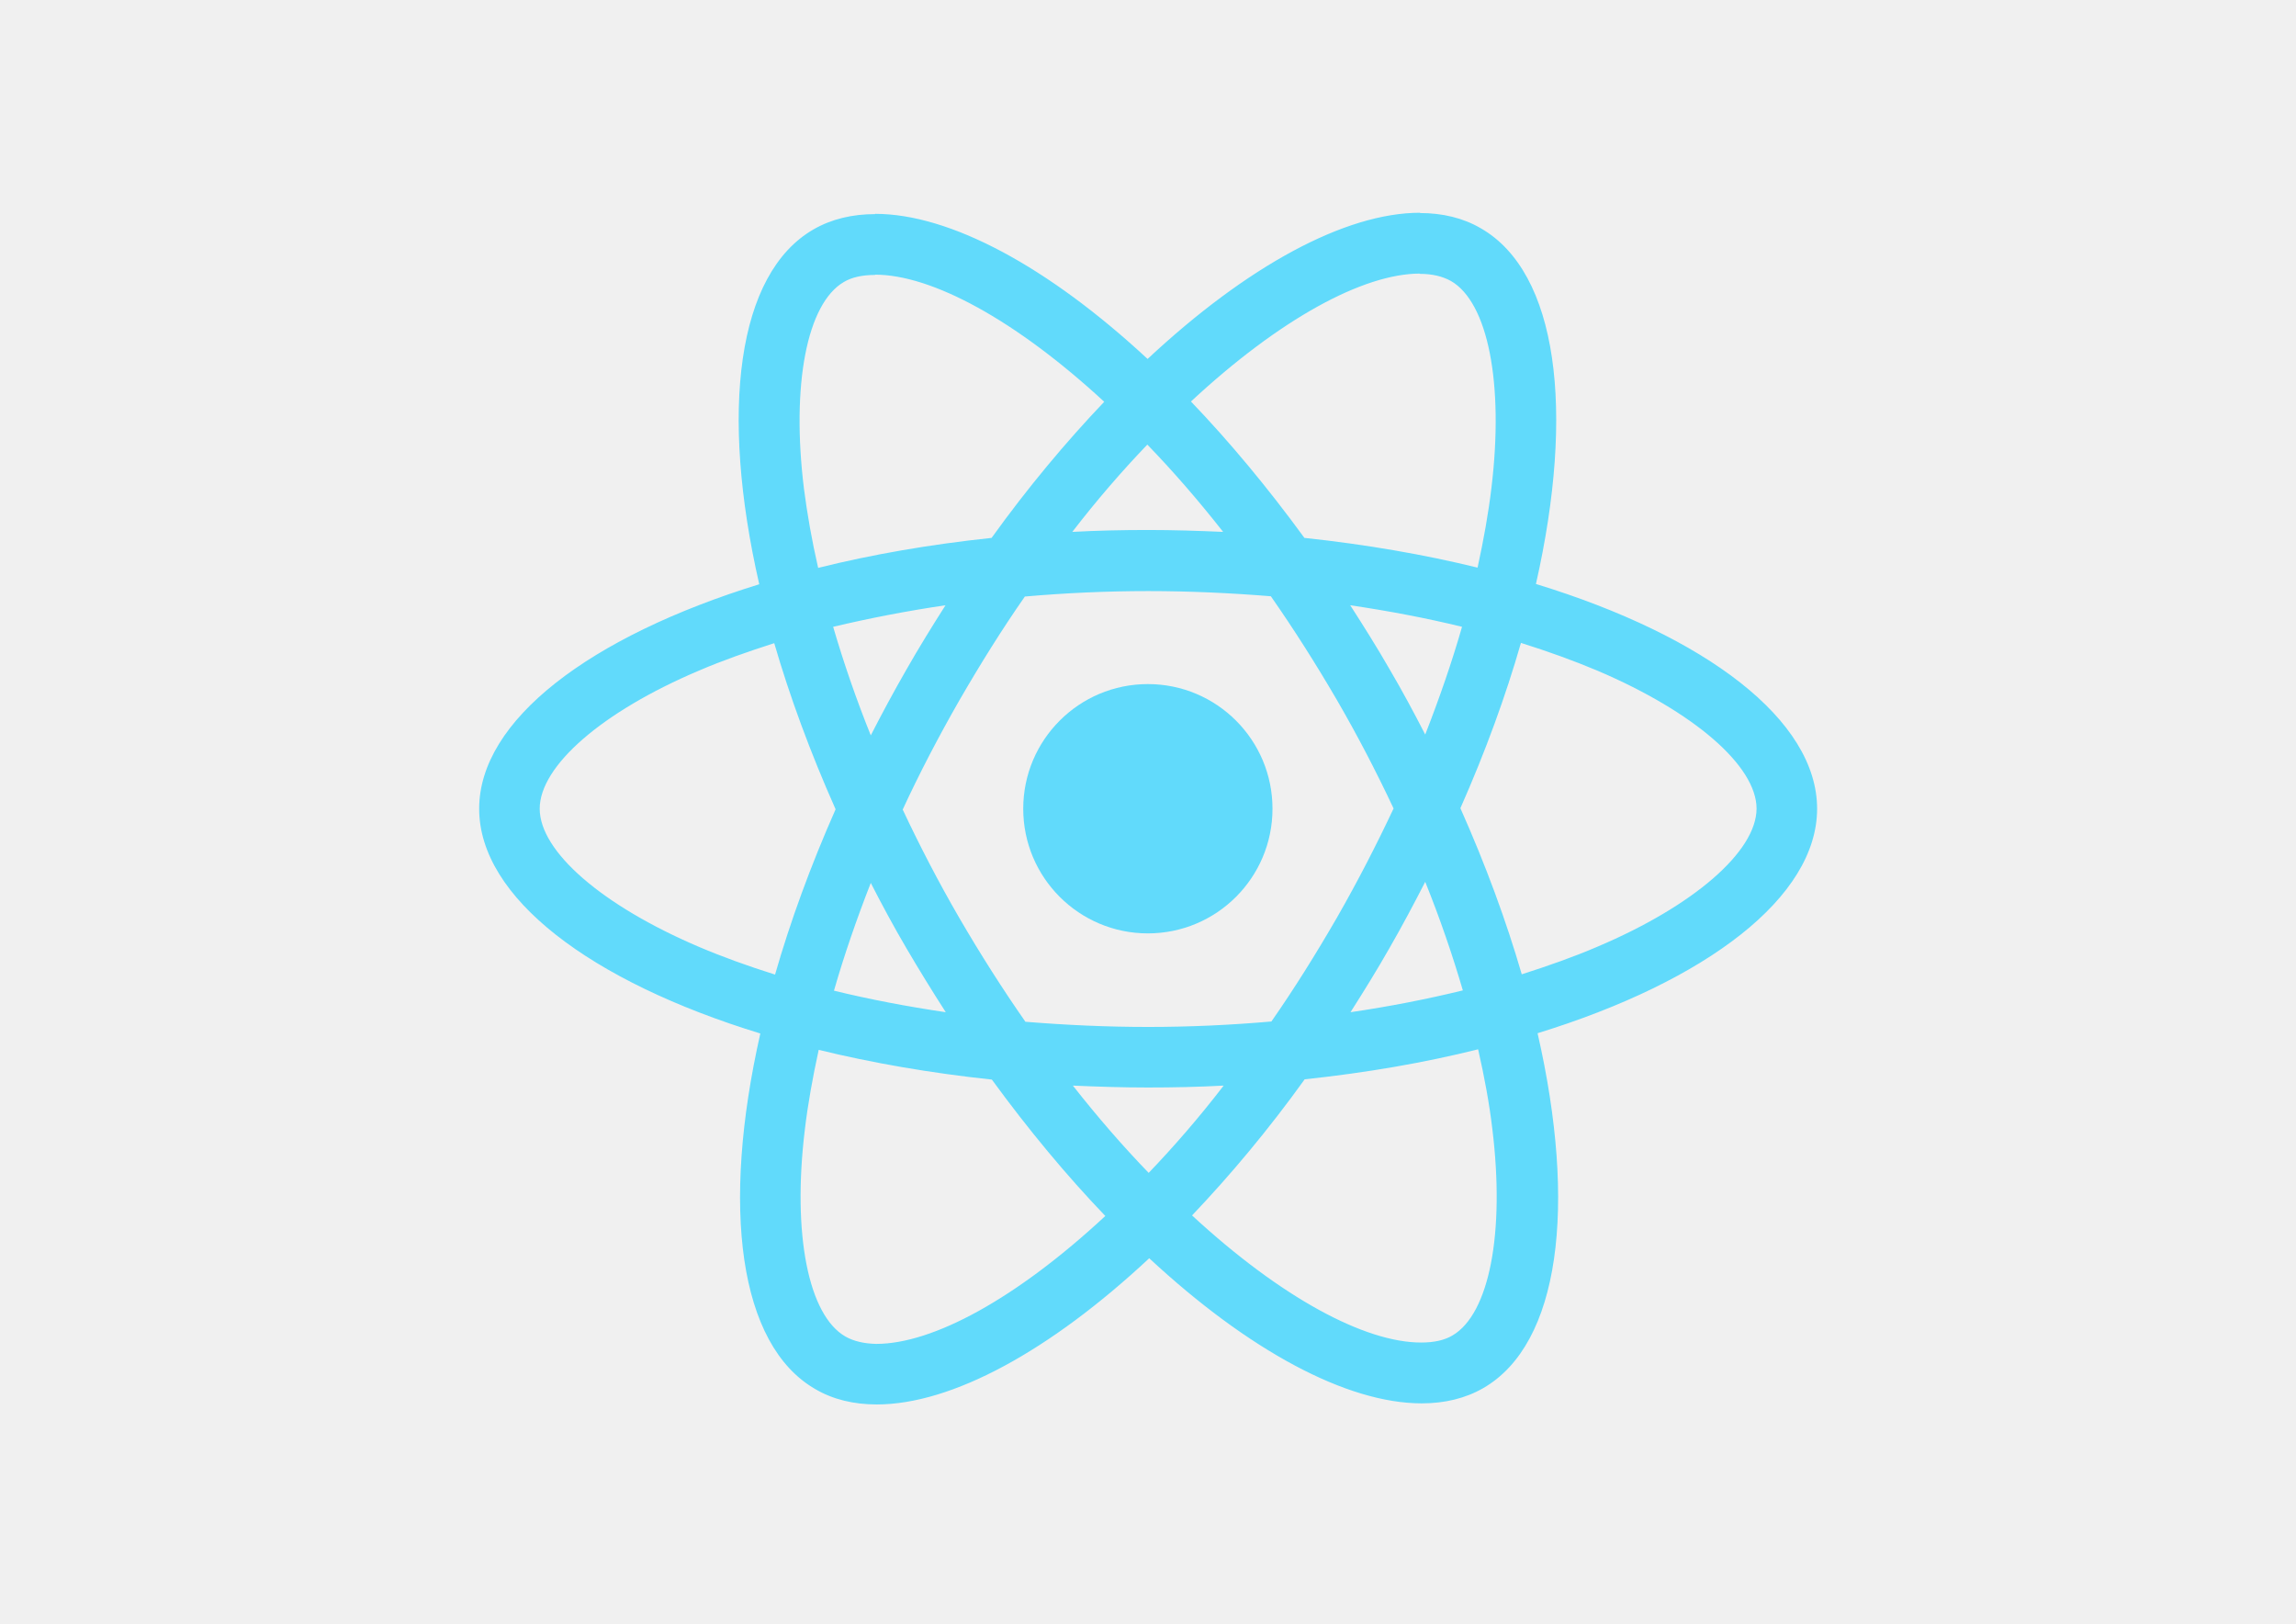
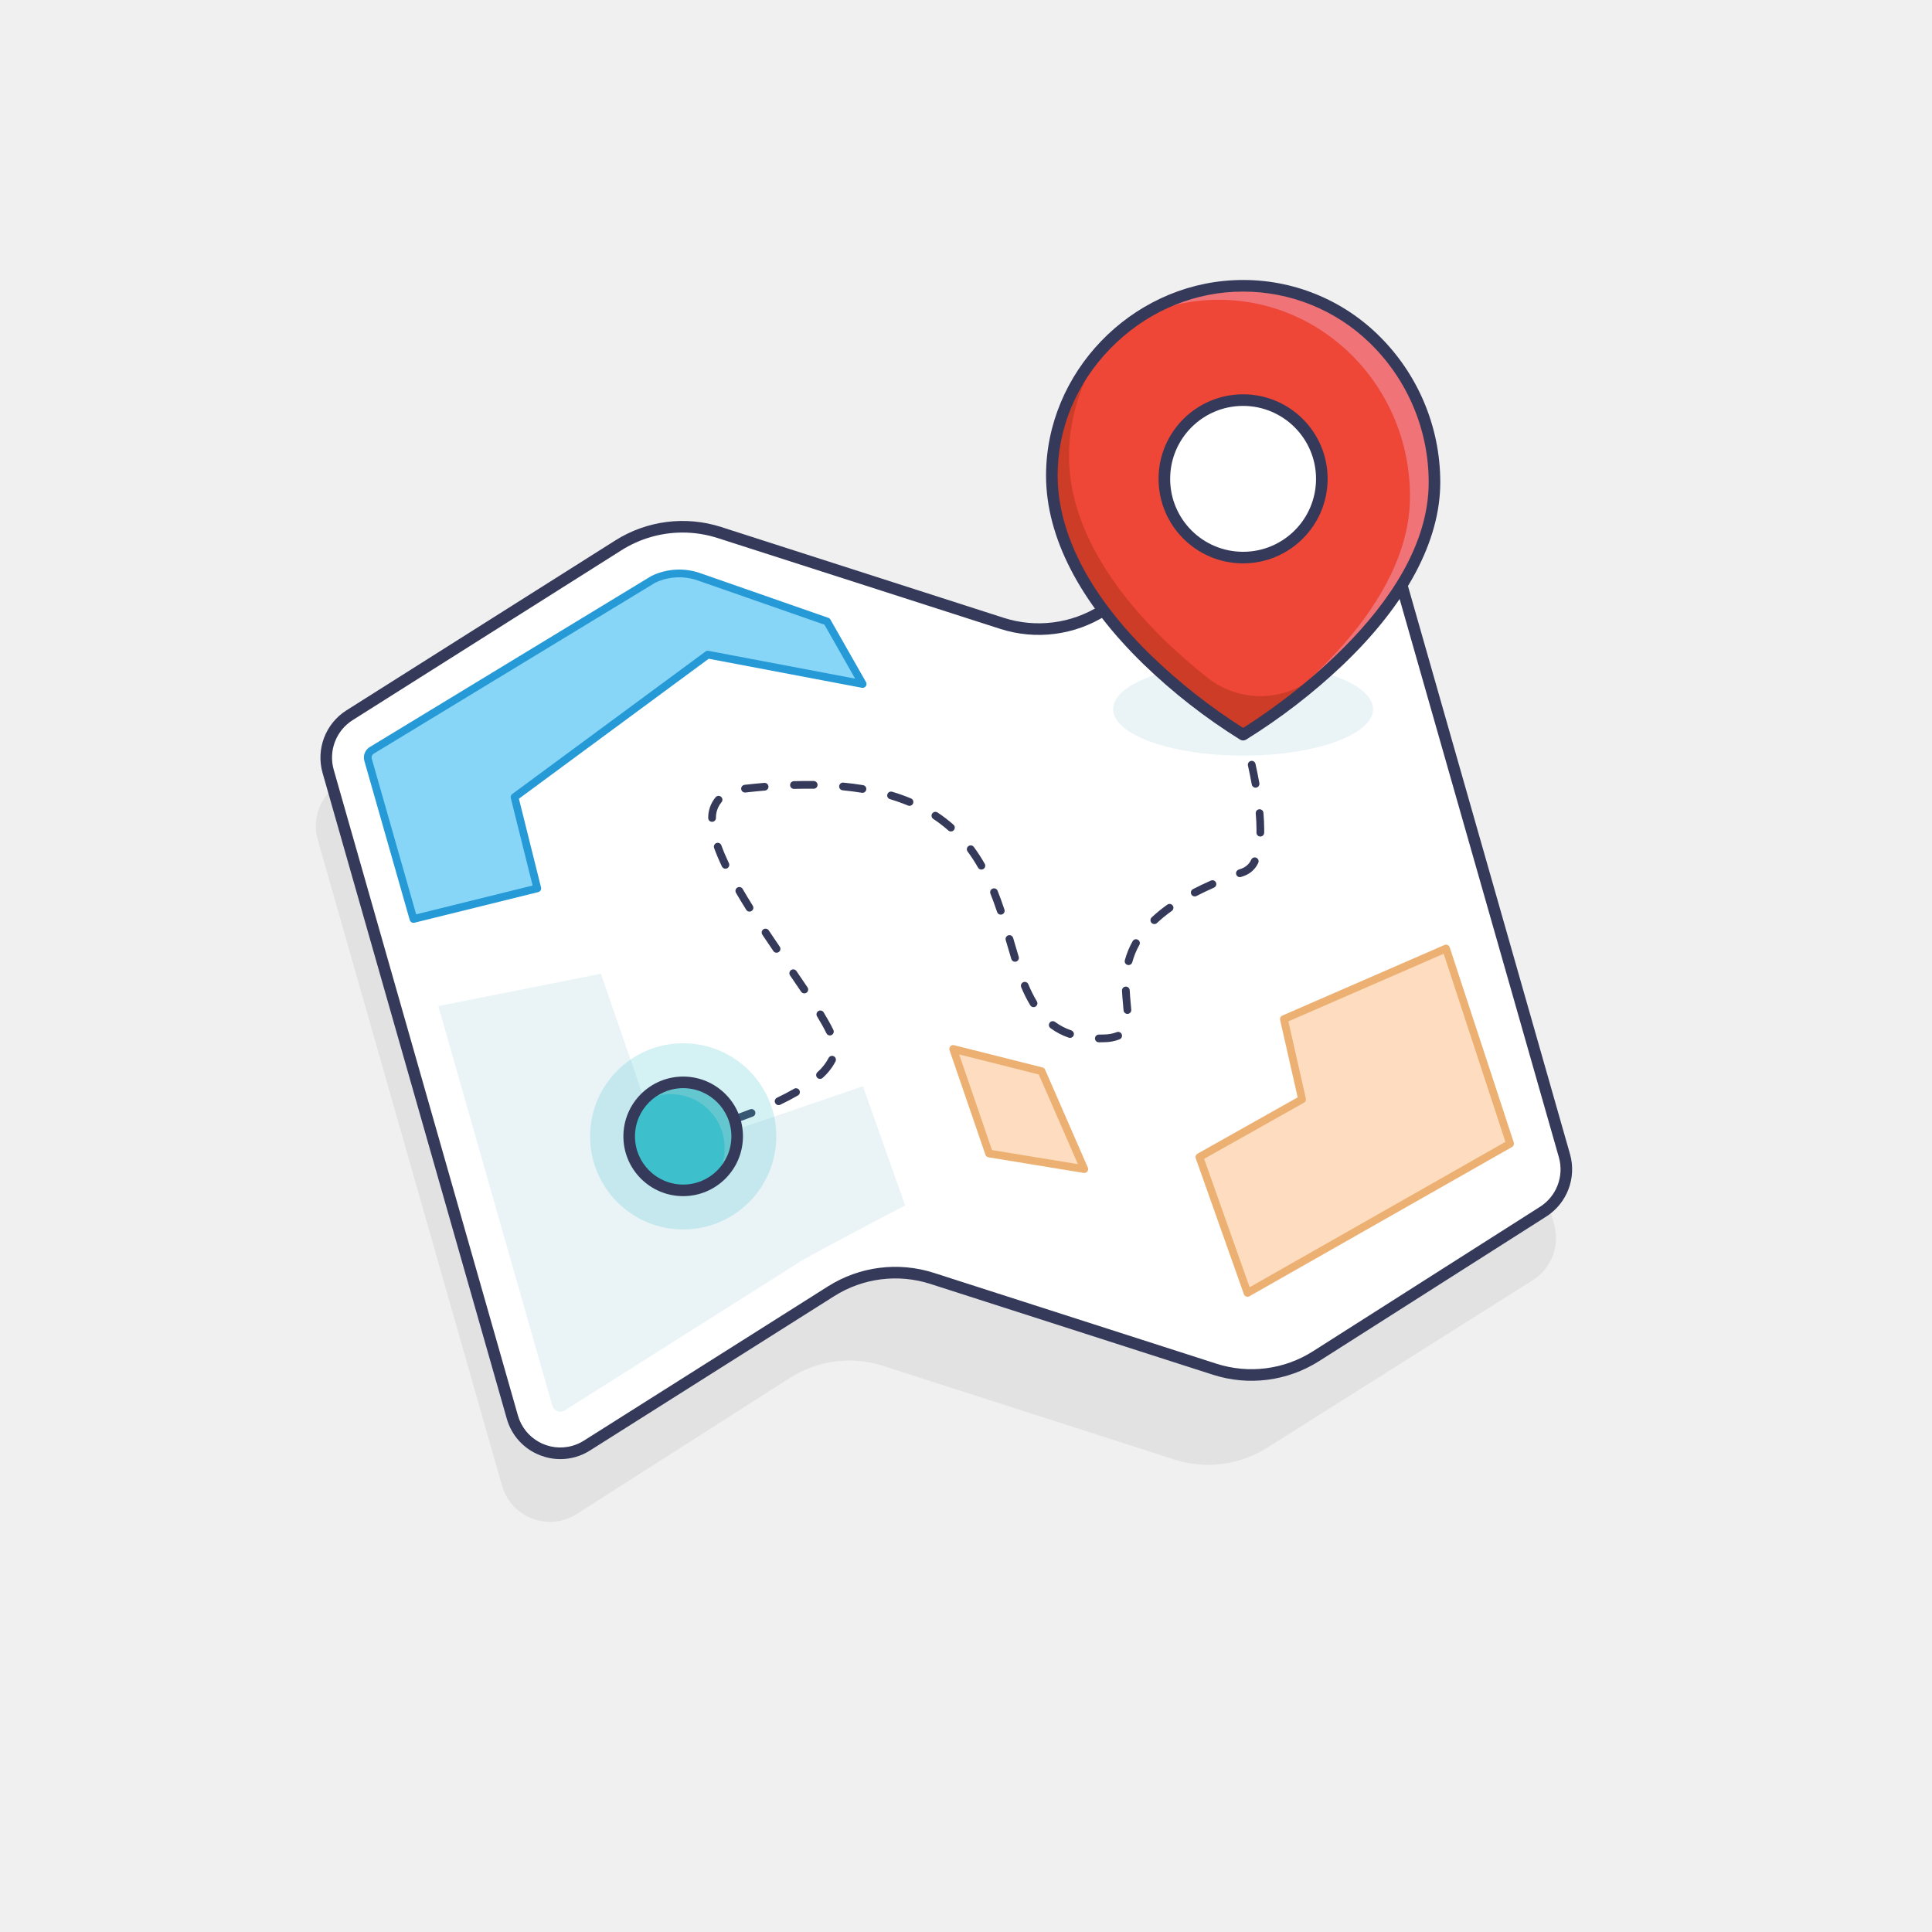
- <svg xmlns="http://www.w3.org/2000/svg" viewBox="0 0 841.9 595.3">
-   <g fill="#61DAFB">
-     <path d="M666.3 296.5c0-32.5-40.7-63.3-103.1-82.4 14.4-63.6 8-114.2-20.2-130.4-6.5-3.8-14.1-5.6-22.4-5.6v22.3c4.6 0 8.3.9 11.4 2.6 13.6 7.8 19.5 37.5 14.9 75.7-1.1 9.4-2.9 19.3-5.1 29.4-19.6-4.8-41-8.5-63.5-10.9-13.5-18.5-27.5-35.3-41.6-50 32.6-30.3 63.2-46.9 84-46.9V78c-27.5 0-63.5 19.6-99.9 53.6-36.4-33.8-72.4-53.2-99.9-53.2v22.3c20.7 0 51.4 16.5 84 46.6-14 14.7-28 31.4-41.3 49.9-22.6 2.4-44 6.1-63.6 11-2.3-10-4-19.7-5.2-29-4.7-38.2 1.1-67.9 14.6-75.8 3-1.8 6.9-2.6 11.5-2.6V78.5c-8.4 0-16 1.8-22.6 5.6-28.1 16.2-34.4 66.7-19.9 130.1-62.2 19.2-102.7 49.9-102.7 82.3 0 32.5 40.7 63.3 103.1 82.4-14.4 63.6-8 114.2 20.2 130.4 6.5 3.8 14.1 5.6 22.5 5.6 27.5 0 63.5-19.6 99.9-53.6 36.4 33.8 72.4 53.2 99.9 53.2 8.4 0 16-1.8 22.6-5.6 28.1-16.2 34.4-66.7 19.9-130.1 62-19.1 102.5-49.9 102.5-82.3zm-130.2-66.7c-3.7 12.9-8.3 26.2-13.5 39.5-4.1-8-8.4-16-13.1-24-4.6-8-9.5-15.8-14.4-23.4 14.2 2.1 27.9 4.7 41 7.9zm-45.8 106.5c-7.8 13.5-15.8 26.3-24.1 38.2-14.9 1.3-30 2-45.2 2-15.1 0-30.2-.7-45-1.9-8.3-11.9-16.4-24.6-24.2-38-7.6-13.1-14.5-26.4-20.8-39.8 6.2-13.4 13.2-26.8 20.7-39.9 7.8-13.5 15.8-26.3 24.1-38.2 14.9-1.3 30-2 45.2-2 15.1 0 30.2.7 45 1.9 8.3 11.9 16.4 24.6 24.2 38 7.6 13.1 14.5 26.4 20.8 39.8-6.3 13.4-13.2 26.8-20.7 39.9zm32.3-13c5.4 13.4 10 26.8 13.8 39.8-13.1 3.2-26.9 5.9-41.2 8 4.9-7.7 9.8-15.6 14.4-23.7 4.6-8 8.9-16.1 13-24.1zM421.2 430c-9.3-9.6-18.6-20.3-27.8-32 9 .4 18.2.7 27.5.7 9.4 0 18.7-.2 27.8-.7-9 11.7-18.3 22.4-27.5 32zm-74.4-58.9c-14.2-2.1-27.9-4.7-41-7.9 3.7-12.9 8.3-26.2 13.5-39.5 4.1 8 8.4 16 13.1 24 4.7 8 9.5 15.8 14.4 23.4zM420.7 163c9.3 9.6 18.6 20.3 27.8 32-9-.4-18.2-.7-27.5-.7-9.4 0-18.7.2-27.8.7 9-11.7 18.3-22.4 27.5-32zm-74 58.9c-4.9 7.7-9.8 15.6-14.4 23.7-4.6 8-8.9 16-13 24-5.4-13.4-10-26.8-13.8-39.8 13.1-3.1 26.9-5.8 41.2-7.9zm-90.5 125.2c-35.4-15.1-58.3-34.9-58.3-50.6 0-15.7 22.9-35.6 58.3-50.6 8.6-3.7 18-7 27.7-10.1 5.7 19.6 13.2 40 22.5 60.9-9.2 20.8-16.6 41.1-22.2 60.6-9.9-3.1-19.3-6.5-28-10.2zM310 490c-13.6-7.8-19.5-37.5-14.9-75.7 1.1-9.4 2.9-19.3 5.1-29.4 19.6 4.8 41 8.5 63.5 10.9 13.5 18.5 27.5 35.3 41.6 50-32.6 30.3-63.2 46.9-84 46.9-4.5-.1-8.3-1-11.3-2.7zm237.2-76.2c4.7 38.2-1.1 67.9-14.6 75.8-3 1.8-6.9 2.6-11.5 2.6-20.7 0-51.4-16.5-84-46.6 14-14.7 28-31.4 41.3-49.9 22.6-2.4 44-6.1 63.6-11 2.3 10.1 4.1 19.8 5.2 29.1zm38.5-66.7c-8.6 3.7-18 7-27.7 10.1-5.7-19.6-13.2-40-22.5-60.9 9.2-20.8 16.6-41.1 22.2-60.6 9.9 3.1 19.3 6.5 28.1 10.2 35.4 15.1 58.3 34.9 58.3 50.6-.1 15.7-23 35.6-58.4 50.6zM320.8 78.4z" />
-     <circle cx="420.9" cy="296.5" r="45.7" />
-     <path d="M520.5 78.1z" />
-   </g>
+ <svg xmlns="http://www.w3.org/2000/svg" version="1.1" id="Layer_1" x="0px" y="0px" viewBox="0 0 1000 1000" enable-background="new 0 0 1000 1000" xml:space="preserve" width="1000px" height="1000px">
+   <path opacity="0.4" fill="#CCCDCF" enable-background="new    " d="M793.432,662.59L655.74,749.421  c-14.256,8.991-31.763,11.205-47.809,6.048L457,706.953c-16.15-5.191-33.773-2.912-48.072,6.215l-110.5,70.537  c-12.049,7.613-27.988,4.017-35.6-8.032c-1.314-2.08-2.324-4.338-3-6.704l-95.37-334.34c-3.14-11.011,1.351-22.776,11.03-28.893  l139.16-87.949c15.618-9.871,34.81-12.308,52.4-6.655L513.163,358.1c17.655,5.675,36.92,3.198,52.566-6.758l104.638-66.589  c12.025-7.651,27.976-4.106,35.627,7.919c1.336,2.099,2.361,4.381,3.044,6.774l95.355,334.294  C807.526,644.723,803.067,656.458,793.432,662.59z" />
+   <path fill="#FFFFFF" d="M798.808,627.107L681.23,701.929c-15.646,9.956-34.911,12.433-52.566,6.758l-146.125-46.968  c-17.59-5.653-36.781-3.216-52.4,6.654L303.8,748.222c-12.049,7.613-27.988,4.017-35.6-8.032c-1.314-2.08-2.324-4.338-3-6.704  l-95.369-334.34c-3.141-11.011,1.35-22.775,11.029-28.893L320.013,282.3c15.619-9.87,34.81-12.307,52.4-6.654l146.124,46.969  c17.655,5.675,36.921,3.198,52.566-6.759l104.638-66.588c12.025-7.651,27.976-4.106,35.627,7.919  c1.336,2.099,2.361,4.381,3.044,6.774l95.355,334.292C812.902,609.236,808.444,620.974,798.808,627.107z" />
+   <path fill="#EAF4F7" d="M468.513,623.926L446.65,562.24l-103.319,35.371l-32.307-93.606l-84.151,16.748l59,206.834  c0.536,1.864,2.245,3.145,4.184,3.137c0.801-0.003,1.583-0.24,2.251-0.681l120.114-75.913  C411.9,653.519,468.513,623.926,468.513,623.926z" />
+   <path fill="#363A5A" d="M290.059,755.24c-3.53-0.005-7.029-0.656-10.325-1.921c-8.502-3.203-14.973-10.261-17.427-19.009  l-95.369-334.341c-3.45-12.289,1.55-25.388,12.311-32.252l139.161-87.949c16.363-10.368,36.488-12.924,54.923-6.975l146.124,46.969  c16.804,5.425,35.152,3.066,50.037-6.433l104.639-66.588c13.421-8.542,31.225-4.586,39.767,8.835  c1.492,2.344,2.637,4.892,3.399,7.565l95.355,334.293c3.435,12.256-1.529,25.319-12.236,32.2L682.84,704.46  c-16.389,10.46-36.592,13.058-55.094,7.084l-146.125-46.969c-16.742-5.404-35.021-3.083-49.881,6.334L305.4,750.758  C300.815,753.677,295.494,755.232,290.059,755.24z M353.3,275.645c-11.218,0.003-22.204,3.192-31.68,9.195l-139.166,87.949  c-8.52,5.434-12.478,15.805-9.747,25.534l95.369,334.34c3.455,12.112,16.074,19.131,28.187,15.676  c2.093-0.597,4.09-1.49,5.929-2.653l126.343-79.849c16.362-10.368,36.487-12.924,54.922-6.975l146.125,46.969  c16.804,5.426,35.153,3.067,50.037-6.434L797.2,624.575l1.611,2.531l-1.611-2.531c8.48-5.449,12.411-15.795,9.688-25.5  l-95.359-334.288c-3.454-12.113-16.073-19.132-28.186-15.678c-2.116,0.603-4.133,1.51-5.989,2.691l-104.639,66.591  c-16.389,10.46-36.592,13.057-55.094,7.083L371.5,278.505C365.619,276.612,359.478,275.647,353.3,275.645z" />
+   <path fill="#363A5A" d="M360.065,587.576c-1.105-0.001-1.999-0.897-1.998-2.002c0.001-0.91,0.617-1.705,1.498-1.934  c0.018,0,1.8-0.471,4.754-1.334c1.06-0.31,2.171,0.298,2.482,1.359s-0.298,2.171-1.359,2.482c-3.013,0.88-4.794,1.345-4.869,1.365  C360.407,587.554,360.236,587.576,360.065,587.576z" />
+   <path fill="#363A5A" d="M379.416,581.573c-1.105,0-2-0.896-2-2c0-0.851,0.539-1.609,1.343-1.889c3.269-1.137,6.462-2.313,9.488-3.5  c1.029-0.402,2.189,0.107,2.591,1.136c0.402,1.029-0.107,2.189-1.136,2.591c-3.073,1.2-6.312,2.393-9.629,3.546  C379.862,581.532,379.64,581.572,379.416,581.573z M403,572c-1.105-0.003-1.997-0.901-1.994-2.006  c0.002-0.765,0.44-1.461,1.128-1.794c3.2-1.537,6.19-3.1,8.883-4.659c0.957-0.552,2.18-0.224,2.733,0.733  c0.552,0.957,0.224,2.18-0.733,2.732c-2.78,1.6-5.859,3.219-9.153,4.8C403.594,571.934,403.299,572.001,403,572z M424.438,558.435  c-1.105-0.001-1.999-0.897-1.999-2.001c0-0.557,0.233-1.089,0.642-1.467c2.37-2.075,4.337-4.57,5.8-7.359  c0.492-0.989,1.693-1.391,2.682-0.899c0.973,0.485,1.381,1.658,0.918,2.642c-1.68,3.24-3.947,6.14-6.685,8.553  c-0.368,0.343-0.853,0.534-1.357,0.534L424.438,558.435z M568.979,539.5h-0.222c-1.105,0-2-0.895-2-2s0.895-2,2-2h0.249  c0.842,0,1.728-0.018,2.636-0.055c2.154-0.009,4.289-0.41,6.3-1.182c1.01-0.448,2.191,0.007,2.639,1.017  c0.448,1.01-0.007,2.191-1.016,2.639c-2.47,0.987-5.104,1.504-7.764,1.522C570.841,539.48,569.9,539.5,568.979,539.5z   M553.846,537.22c-0.222,0-0.442-0.037-0.651-0.11c-3.375-1.149-6.556-2.806-9.432-4.913c-0.906-0.632-1.128-1.879-0.495-2.785  c0.632-0.906,1.879-1.128,2.785-0.495c0.028,0.019,0.055,0.039,0.082,0.06c2.551,1.866,5.37,3.333,8.362,4.35  c1.045,0.356,1.604,1.493,1.248,2.538C555.467,536.677,554.703,537.222,553.846,537.22L553.846,537.22z M429.546,535.948  c-0.768-0.001-1.468-0.442-1.8-1.135c-1.179-2.456-2.763-5.316-4.845-8.744c-0.573-0.944-0.272-2.175,0.672-2.748  c0.944-0.573,2.175-0.272,2.748,0.672l0,0c2.149,3.541,3.8,6.515,5.031,9.09c0.478,0.996,0.058,2.191-0.938,2.668  c-0.269,0.129-0.563,0.196-0.862,0.197H429.546z M583.546,524.801c-1.044-0.001-1.912-0.806-1.992-1.847  c-0.08-1.049-0.183-2.142-0.288-3.275c-0.206-2.2-0.419-4.478-0.53-6.931c-0.05-1.105,0.804-2.041,1.909-2.091  s2.041,0.804,2.091,1.909c0.107,2.358,0.315,4.585,0.516,6.741c0.108,1.156,0.212,2.271,0.294,3.34  c0.085,1.101-0.739,2.063-1.84,2.148c0,0-0.001,0-0.001,0c-0.064,0.005-0.116,0.005-0.167,0.005L583.546,524.801z M534.967,521.301  c-0.7,0.001-1.35-0.365-1.713-0.964c-1.79-2.992-3.355-6.113-4.683-9.337c-0.427-1.019,0.054-2.191,1.073-2.618  c1.019-0.427,2.191,0.054,2.617,1.073c1.248,3.045,2.722,5.993,4.407,8.819c0.572,0.945,0.27,2.175-0.675,2.747  c-0.312,0.189-0.67,0.289-1.034,0.289L534.967,521.301z M416.316,514.178c-0.667,0.001-1.29-0.331-1.662-0.885  c-1.825-2.716-3.743-5.53-5.719-8.415c-0.625-0.911-0.392-2.156,0.519-2.781c0.911-0.625,2.156-0.392,2.781,0.519  c1.983,2.9,3.909,5.721,5.739,8.446c0.616,0.917,0.373,2.159-0.544,2.776C417.101,514.059,416.713,514.178,416.316,514.178  L416.316,514.178z M584.142,499.522c-1.105,0.001-2.001-0.894-2.001-1.999c0-0.175,0.023-0.35,0.068-0.519  c0.927-3.439,2.284-6.747,4.038-9.846c0.543-0.962,1.763-1.301,2.725-0.758c0.962,0.543,1.301,1.763,0.758,2.725l0,0  c-1.589,2.806-2.818,5.802-3.658,8.915c-0.233,0.878-1.029,1.489-1.938,1.487L584.142,499.522z M525.374,497.808  c-0.879-0.001-1.654-0.575-1.911-1.415c-0.866-2.827-1.711-5.722-2.568-8.661l-0.332-1.138c-0.31-1.06,0.299-2.171,1.359-2.481  c1.06-0.31,2.171,0.299,2.481,1.36l0.332,1.139c0.852,2.921,1.692,5.8,2.552,8.611c0.323,1.056-0.271,2.174-1.328,2.498  C525.77,497.779,525.572,497.808,525.374,497.808L525.374,497.808z M401.946,493.131c-0.663,0.001-1.283-0.326-1.656-0.874  c-1.9-2.8-3.817-5.626-5.71-8.467c-0.612-0.92-0.364-2.161,0.556-2.774s2.161-0.364,2.774,0.556c1.885,2.83,3.789,5.648,5.687,8.433  c0.622,0.913,0.386,2.157-0.527,2.779C402.739,493.01,402.347,493.131,401.946,493.131L401.946,493.131z M597.484,478.287  c-1.105,0.001-2.001-0.894-2.002-1.998c-0.001-0.552,0.227-1.08,0.63-1.459c2.544-2.376,5.246-4.576,8.088-6.586  c0.9-0.641,2.149-0.431,2.789,0.469s0.431,2.149-0.469,2.789l0,0c-2.694,1.904-5.255,3.989-7.666,6.241  c-0.372,0.353-0.866,0.55-1.379,0.549L597.484,478.287z M517.999,473.424c-0.862,0.001-1.628-0.55-1.9-1.368  c-1.15-3.451-2.276-6.545-3.441-9.46c-0.434-1.016,0.039-2.191,1.055-2.624c1.016-0.434,2.191,0.039,2.624,1.055  c0.012,0.028,0.023,0.056,0.034,0.085c1.2,2.988,2.348,6.155,3.523,9.681c0.349,1.048-0.218,2.18-1.266,2.53  c-0.205,0.068-0.419,0.103-0.635,0.102H517.999z M387.94,471.847c-0.691,0.001-1.334-0.355-1.7-0.941  c-1.921-3.075-3.7-6.029-5.3-8.779c-0.555-0.955-0.23-2.179,0.725-2.734s2.179-0.23,2.734,0.725c1.576,2.713,3.337,5.63,5.235,8.669  c0.585,0.937,0.301,2.171-0.636,2.756C388.681,471.741,388.314,471.847,387.94,471.847z M618.402,463.985  c-1.105,0.002-2.002-0.892-2.003-1.997c-0.001-0.748,0.415-1.434,1.078-1.778c2.907-1.511,6.034-3,9.294-4.438  c1.015-0.437,2.191,0.032,2.628,1.047c0.432,1.004-0.022,2.168-1.019,2.615c-3.18,1.4-6.227,2.853-9.058,4.325  c-0.286,0.151-0.605,0.23-0.928,0.231L618.402,463.985z M641.761,454.002c-1.105-0.001-1.999-0.897-1.999-2.001  c0.001-0.845,0.532-1.599,1.329-1.883c0.55-0.196,1.106-0.391,1.667-0.586c2.181-0.824,3.945-2.483,4.9-4.61  c0.484-0.993,1.682-1.405,2.674-0.92s1.405,1.682,0.92,2.674c-0.014,0.028-0.028,0.056-0.043,0.083  c-1.423,3.039-3.987,5.393-7.136,6.552c-0.554,0.192-1.1,0.383-1.639,0.575c-0.219,0.08-0.449,0.121-0.682,0.121L641.761,454.002z   M507.97,450.086c-0.72,0-1.384-0.386-1.74-1.012c-1.63-2.877-3.432-5.653-5.395-8.314c-0.658-0.888-0.471-2.141,0.417-2.798  s2.141-0.471,2.798,0.417c2.056,2.791,3.943,5.704,5.65,8.721c0.546,0.96,0.211,2.181-0.749,2.727  c-0.301,0.171-0.641,0.261-0.988,0.262L507.97,450.086z M375.475,449.638c-0.772,0.001-1.475-0.443-1.807-1.14  c-1.62-3.4-2.978-6.617-4.038-9.566c-0.384-1.036,0.144-2.187,1.18-2.571c1.036-0.384,2.187,0.144,2.571,1.18  c0.005,0.013,0.009,0.025,0.014,0.038c1.015,2.824,2.322,5.919,3.885,9.2c0.475,0.997,0.052,2.191-0.945,2.666c0,0,0,0,0,0  c-0.27,0.131-0.567,0.199-0.867,0.198L375.475,449.638z M652.34,432.987h-0.04c-1.104-0.022-1.981-0.936-1.959-2.04  c0,0,0-0.001,0-0.001c0.011-0.508,0.016-1.02,0.016-1.536c0-2.576-0.132-5.408-0.393-8.417c-0.071-1.102,0.765-2.053,1.867-2.124  c1.068-0.069,2,0.715,2.117,1.778c0.272,3.124,0.409,6.072,0.409,8.763c0,0.544-0.005,1.083-0.016,1.618  C654.319,432.117,653.429,432.988,652.34,432.987z M492.191,430.358c-0.488,0.001-0.959-0.177-1.325-0.5  c-2.459-2.176-5.068-4.176-7.807-5.986c-0.921-0.609-1.174-1.851-0.565-2.772s1.851-1.174,2.772-0.565l0,0  c2.895,1.915,5.653,4.029,8.253,6.329c0.828,0.731,0.908,1.994,0.177,2.823c-0.381,0.432-0.929,0.679-1.505,0.677L492.191,430.358z   M368.567,425.372H368.5c-1.104-0.035-1.97-0.959-1.935-2.063c0,0,0-0.001,0-0.001c-0.018-3.886,1.334-7.655,3.819-10.643  c0.705-0.85,1.966-0.968,2.816-0.263c0.85,0.705,0.968,1.966,0.263,2.816c-0.021,0.026-0.044,0.051-0.066,0.076  c-1.881,2.292-2.885,5.178-2.834,8.143C370.528,424.515,369.645,425.37,368.567,425.372L368.567,425.372z M470.756,417.109  c-0.264,0-0.525-0.052-0.769-0.154c-3.054-1.267-6.173-2.373-9.343-3.312c-1.059-0.315-1.661-1.429-1.346-2.488  s1.429-1.661,2.488-1.346c3.305,0.98,6.556,2.133,9.74,3.454c1.02,0.425,1.501,1.596,1.076,2.616  C472.292,416.624,471.563,417.109,470.756,417.109z M446.407,410.363c-0.109,0-0.218-0.009-0.326-0.027  c-3.183-0.523-6.521-0.953-9.924-1.279c-1.1-0.106-1.905-1.083-1.799-2.182s1.083-1.905,2.182-1.799  c3.49,0.335,6.919,0.777,10.189,1.314c1.09,0.178,1.83,1.205,1.653,2.295C448.224,409.652,447.388,410.363,446.407,410.363z   M385.624,410.211c-1.105-0.002-1.998-0.899-1.996-2.004c0.002-1.015,0.764-1.868,1.772-1.983c3.444-0.393,6.871-0.733,10.186-1.011  c1.101-0.092,2.068,0.726,2.16,1.827c0.092,1.101-0.725,2.068-1.826,2.16c-3.275,0.274-6.662,0.61-10.066,1  C385.778,410.208,385.701,410.212,385.624,410.211L385.624,410.211z M410.988,408.333c-1.105,0.016-2.013-0.867-2.029-1.971  s0.867-2.013,1.971-2.029c3.483-0.1,6.945-0.13,10.261-0.08c1.105,0.017,1.987,0.925,1.97,2.03s-0.925,1.987-2.03,1.97  c-3.257-0.049-6.659-0.022-10.084,0.079L410.988,408.333z M649.878,407.698c-0.968-0.001-1.796-0.694-1.967-1.647  c-0.566-3.156-1.238-6.487-1.995-9.9c-0.185-1.089,0.547-2.122,1.636-2.307c1.013-0.172,1.991,0.451,2.264,1.441  c0.77,3.465,1.452,6.85,2.029,10.059c0.195,1.087-0.528,2.127-1.615,2.322c0,0-0.001,0-0.001,0  c-0.116,0.021-0.233,0.033-0.351,0.034L649.878,407.698z" />
+   <path fill="#363A5A" d="M643.979,382.227c-0.897-0.001-1.684-0.598-1.925-1.462c-0.826-2.949-1.378-4.724-1.383-4.742  c-0.35-1.048,0.215-2.181,1.262-2.531c1.048-0.35,2.181,0.215,2.531,1.262c0.009,0.026,0.017,0.052,0.025,0.079  c0.024,0.074,0.573,1.843,1.416,4.854c0.298,1.064-0.322,2.167-1.386,2.466C644.343,382.202,644.162,382.227,643.979,382.227z" />
+   <circle opacity="0.22" fill="#3DC0CB" enable-background="new    " cx="353.612" cy="588.178" r="48.192" />
+   <circle fill="#3DC0CB" cx="353.612" cy="588.178" r="27.946" />
+   <path fill="#64C7CF" d="M353.612,560.232c-8.684-0.005-16.874,4.033-22.158,10.924c12.763-8.675,30.142-5.361,38.817,7.402  c6.78,9.975,6.394,23.175-0.957,32.737c12.767-8.673,16.087-26.053,7.414-38.82c-5.201-7.657-13.857-12.242-23.114-12.243H353.612z" />
+   <path fill="#363A5A" d="M353.611,619.123c-17.091-0.001-30.946-13.856-30.945-30.947c0.001-17.091,13.856-30.946,30.947-30.945  c17.091,0,30.946,13.856,30.945,30.947C384.539,605.261,370.694,619.105,353.611,619.123z M353.611,563.232  c-13.777,0.001-24.946,11.17-24.945,24.947c0.001,13.777,11.17,24.946,24.947,24.945c13.777,0,24.945-11.169,24.945-24.946  C378.543,574.407,367.382,563.247,353.611,563.232z" />
+   <path fill="#87D5F7" stroke="#259AD6" stroke-width="4" stroke-linecap="round" stroke-linejoin="round" d="M366.347,338.84  l80.153,15.193l-18.407-32.352l-66.339-23.145c-7.749-2.703-16.255-2.217-23.645,1.352l-145.767,88.543  c-1.607,1.025-2.354,2.981-1.839,4.816l23.508,82.412l64.089-15.847L266.33,412.6L366.347,338.84z" />
+   <polygon fill="#FDDCBF" stroke="#ECB072" stroke-width="4" stroke-linecap="round" stroke-linejoin="round" points="493.37,542.929   539.109,554.445 561.222,605.126 511.949,597.049 " />
+   <path fill="#EAF4F7" d="M643.426,391.11c-37.157,0-67.278-10.776-67.278-24.069s30.121-24.07,67.278-24.07  s67.277,10.777,67.277,24.07S680.582,391.11,643.426,391.11z" />
+   <polygon fill="#FDDCBF" stroke="#ECB072" stroke-width="4" stroke-linecap="round" stroke-linejoin="round" points="  664.538,527.486 748.465,490.952 781.62,591.961 645.718,669.193 620.808,598.893 673.948,569.002 " />
+   <path fill="#EE4637" d="M742.481,249.681c0-57.8-46.914-104.344-103.761-101.642c-50.9,2.42-94.292,45.782-94.292,98.124  c0,75.717,99,134.1,99,134.1S742.481,321.88,742.481,249.681z" />
+   <path fill="#CD3C27" d="M679.585,350.964c-16.066,12.534-38.62,12.456-54.6-0.188c-29.3-23.2-71.677-65.323-71.677-114.86  c0.073-21.033,7.03-41.463,19.808-58.17c-17.573,17.746-28.689,41.93-28.689,68.417c0,75.717,99,134.1,99,134.1  s40.374-23.8,69.571-59.8C702.692,331.506,691.519,341.705,679.585,350.964z" />
+   <path fill="#F07378" d="M638.72,148.039c-17.847,0.92-35.103,6.702-49.9,16.723c11.652-5.619,24.313-8.844,37.234-9.485  c56.847-2.7,103.762,43.841,103.762,101.642c0,56.61-60.894,104.724-87.192,122.863c0.515,0.314,0.8,0.484,0.8,0.484  s99.055-58.386,99.055-130.585C742.481,191.881,695.567,145.337,638.72,148.039z" />
+   <path fill="#FFFFFF" d="M643.426,288.605c-22.509,0.001-40.756-18.246-40.757-40.755s18.246-40.756,40.755-40.757  c22.509-0.001,40.756,18.246,40.757,40.755c0,0,0,0.001,0,0.001C684.181,270.358,665.935,288.604,643.426,288.605z" />
+   <path fill="#363A5A" d="M643.426,291.605c-24.166,0.001-43.756-19.589-43.757-43.755s19.589-43.756,43.755-43.757  s43.756,19.589,43.757,43.755c0,0,0,0.001,0,0.001C687.154,272.003,667.58,291.577,643.426,291.605z M643.426,210.094  c-20.852-0.001-37.756,16.903-37.757,37.755s16.903,37.756,37.755,37.757c20.852,0.001,37.756-16.903,37.757-37.755  c0-0.001,0-0.001,0-0.002C681.156,227.008,664.267,210.119,643.426,210.094L643.426,210.094z" />
+   <path fill="#363A5A" d="M643.426,383.266c-0.536,0-1.063-0.143-1.525-0.416c-18.023-11.225-34.805-24.328-50.065-39.091  c-32.978-32.059-50.408-65.807-50.408-97.6c0-53.212,43.581-98.575,97.149-101.122c27.552-1.369,54.444,8.721,74.295,27.877  c20.861,20.085,32.636,47.804,32.609,76.762c0,30.361-17.448,63.051-50.457,94.538c-15.338,14.543-32.116,27.487-50.075,38.632  C644.488,383.119,643.962,383.264,643.426,383.266z M643.447,150.927c-1.525,0-3.054,0.036-4.585,0.109  c-24.056,1.143-46.866,11.6-64.225,29.436c-17.546,18.03-27.209,41.36-27.209,65.692c0,20.989,8.414,54.2,48.5,93.205  c14.53,14.032,30.445,26.556,47.5,37.38c12.407-7.728,96.056-62.268,96.056-127.068c0.03-27.318-11.074-53.469-30.75-72.42  C691.206,160.354,667.8,150.913,643.447,150.927L643.447,150.927z" />
</svg>
